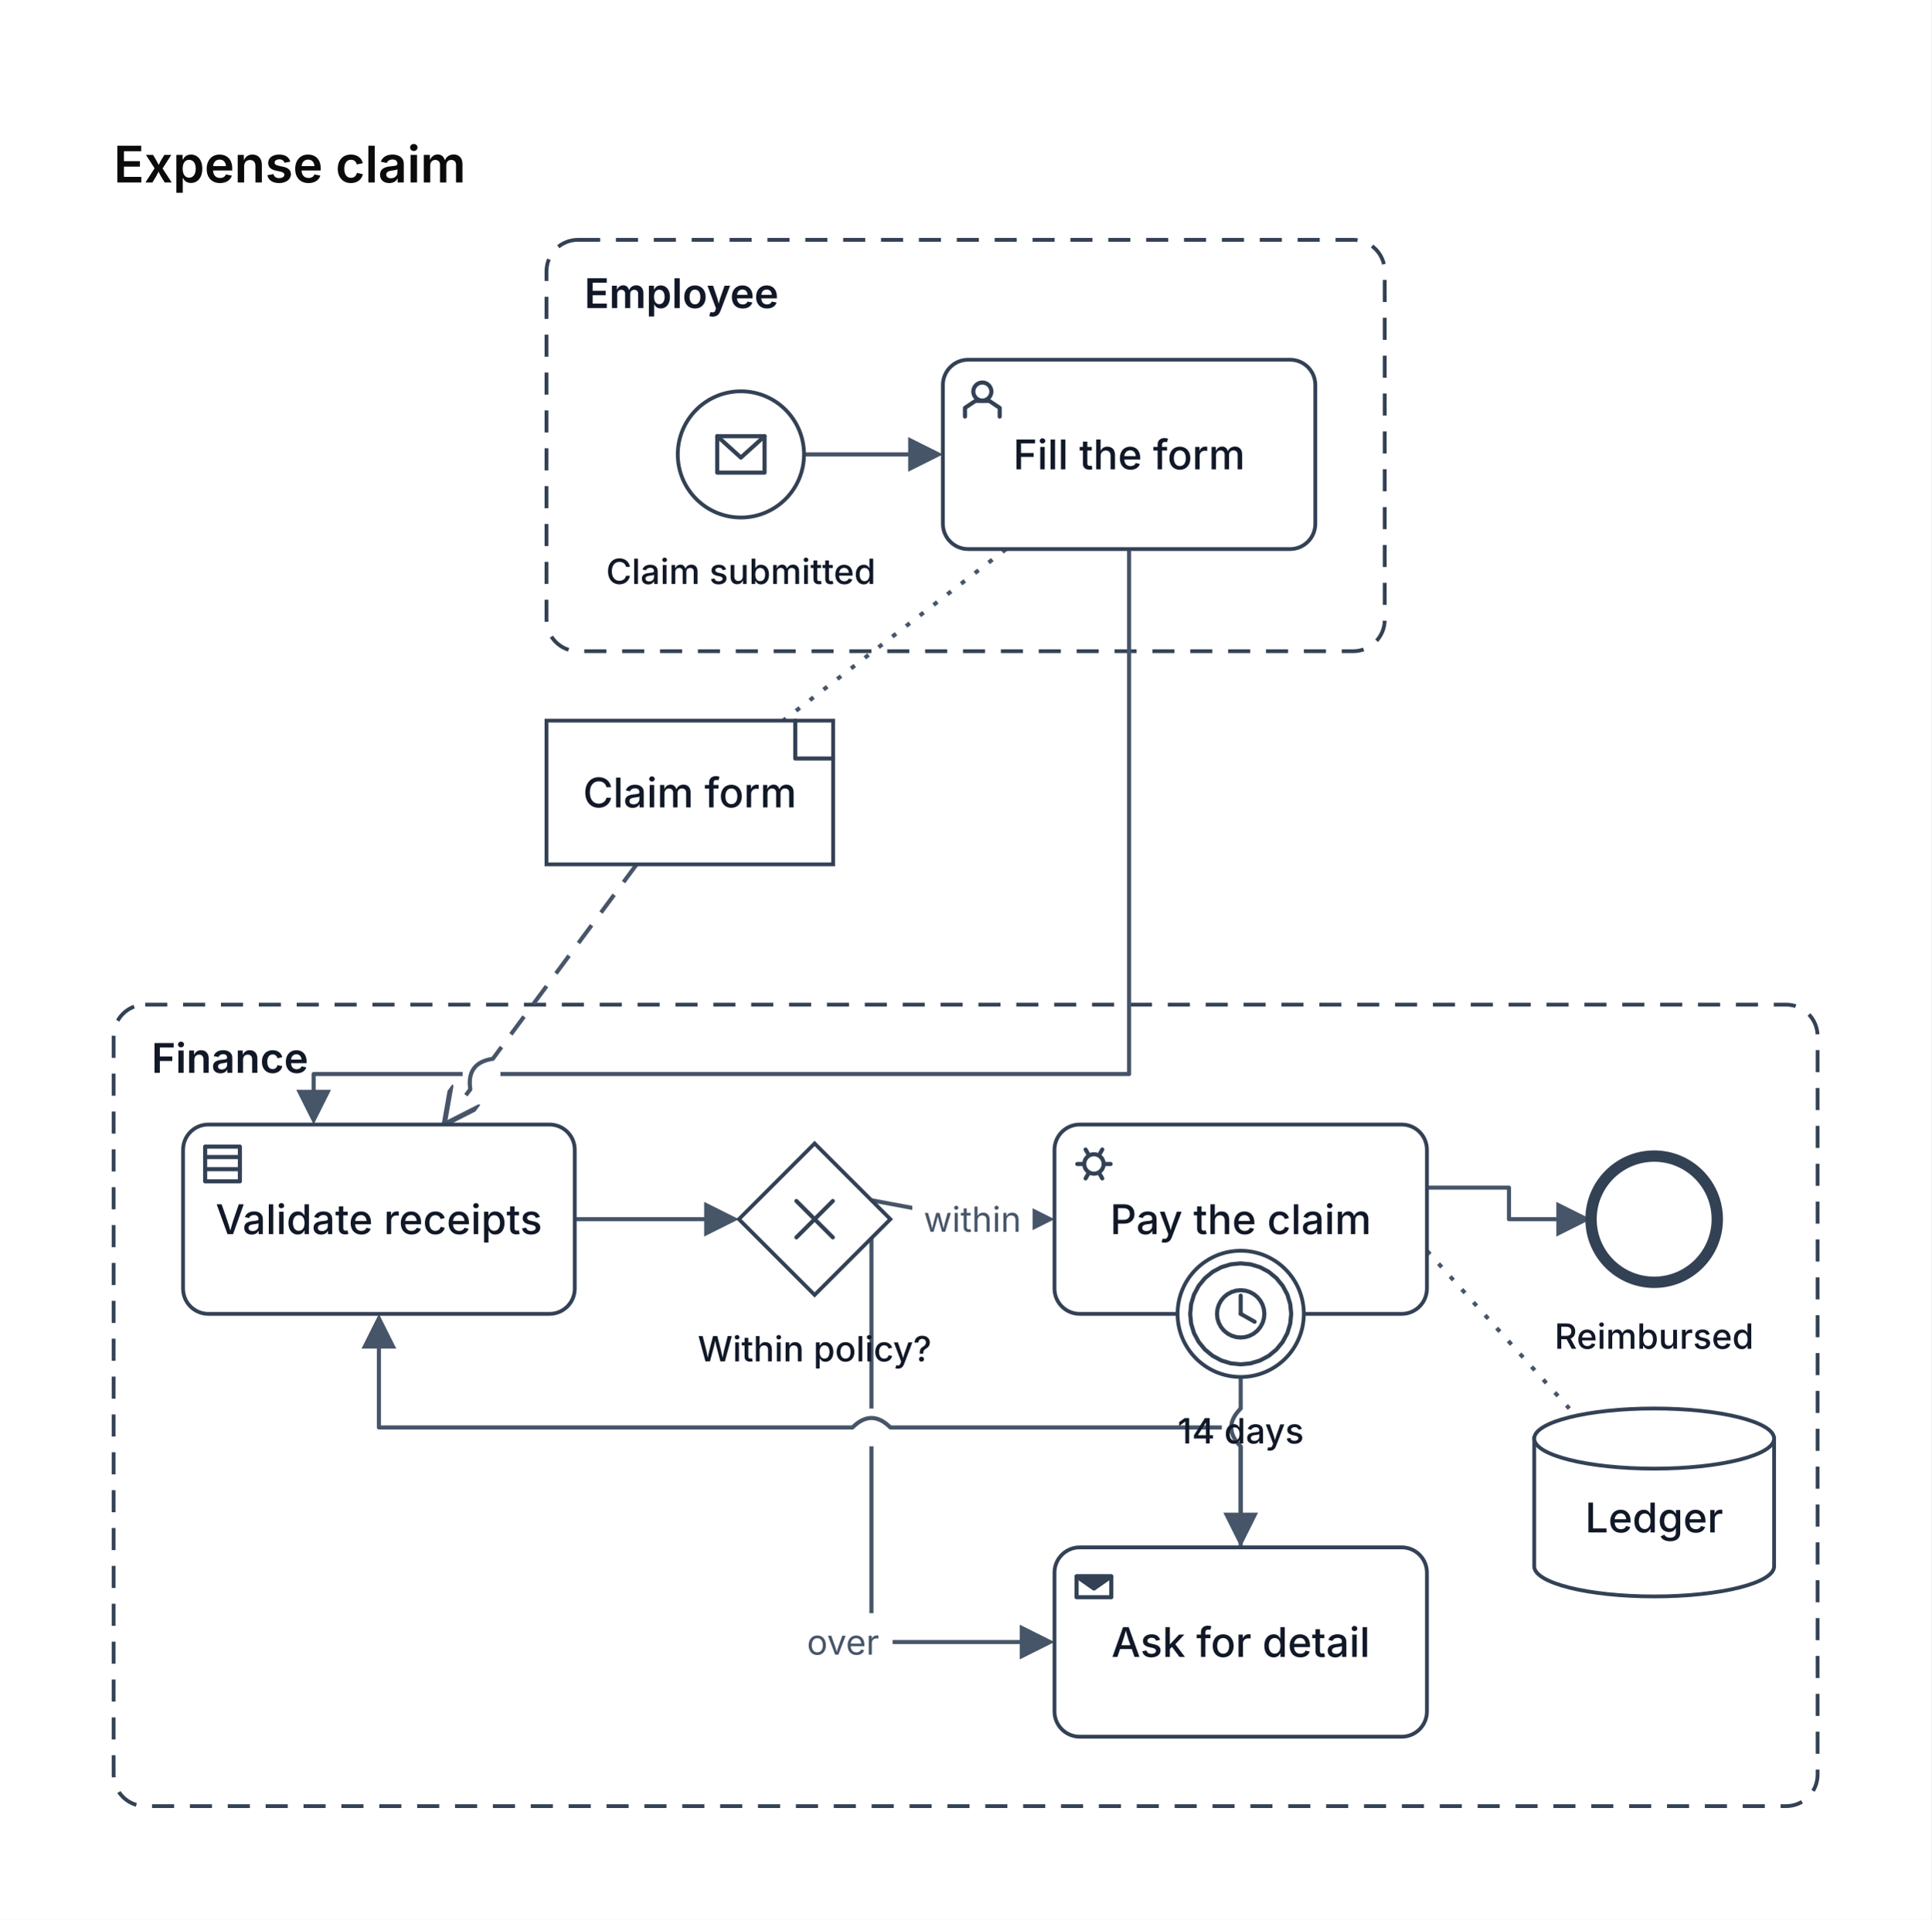
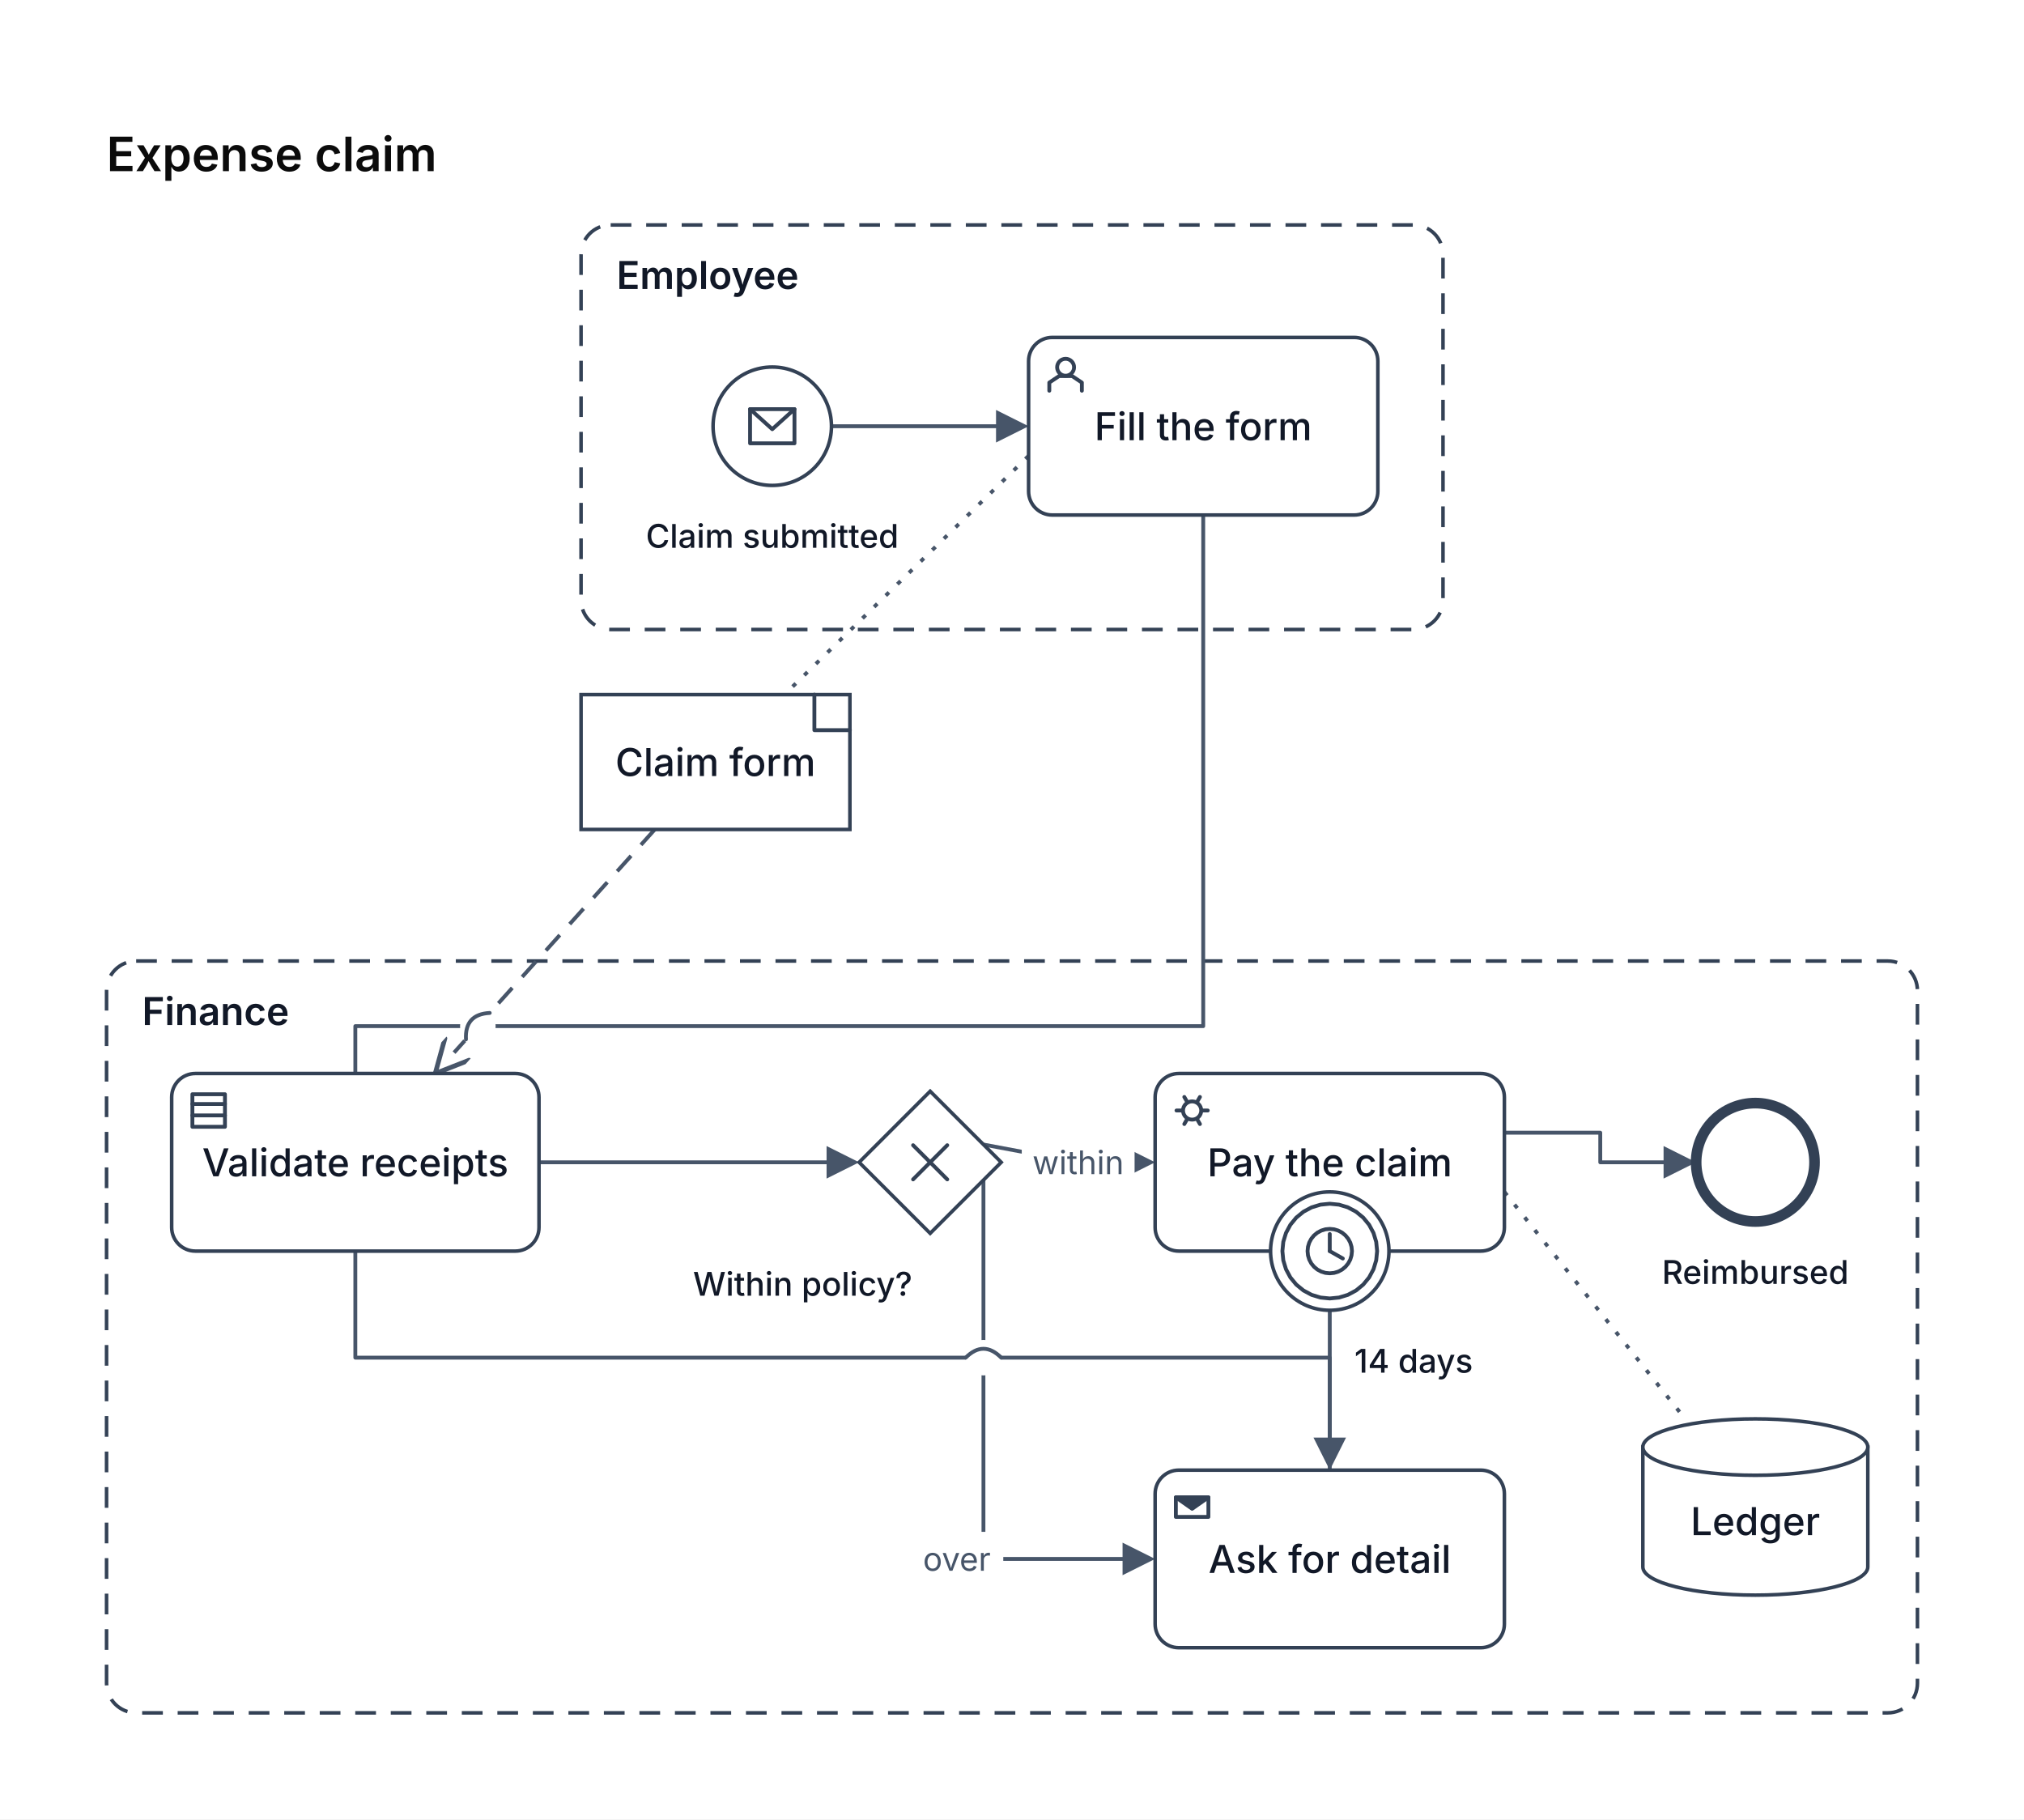
- <svg xmlns="http://www.w3.org/2000/svg" width="611.88" height="608.37" viewBox="0 0 611.88 608.37" role="img" aria-label="Expense claim">
+ <svg xmlns="http://www.w3.org/2000/svg" width="683.81" height="614.68" viewBox="0 0 683.81 614.68" role="img" aria-label="Expense claim">
  <defs>
    <marker id="h-open-_475569" markerUnits="userSpaceOnUse" markerWidth="13" markerHeight="11" viewBox="-12 0 13 11" refX="0" refY="5.5" orient="auto-start-reverse">
      <path d="M-11,0 L0,5.5 L-11,11" fill="none" stroke="#475569" stroke-width="1.6" stroke-linecap="round" stroke-linejoin="round" />
    </marker>
    <marker id="h-solid-_475569" markerUnits="userSpaceOnUse" markerWidth="13" markerHeight="11" viewBox="-12 0 13 11" refX="0" refY="5.5" orient="auto-start-reverse">
      <path d="M-11,0 L0,5.5 L-11,11 z" fill="#475569" />
    </marker>
  </defs>
-   <rect x="0" y="0" width="611.88" height="608.37" fill="#ffffff" />
-   <g transform="translate(214.74,124)">
-     <rect x="-41.6" y="-48" width="265.6" height="130.37" rx="10" fill="#ffffff" stroke="#334155" stroke-width="1.2" stroke-dasharray="7 5" />
-     <rect x="-32.6" y="-40.46" width="63.8" height="18.2" fill="#ffffff" />
-     <text x="-29.6" y="-31.1" text-anchor="start" dominant-baseline="central" font-family="Inter, ui-sans-serif, system-ui, sans-serif" font-size="13" font-weight="600" fill="#111827">Employee</text>
-     <rect x="-178.74" y="194.37" width="539.88" height="254" rx="10" fill="#ffffff" stroke="#334155" stroke-width="1.2" stroke-dasharray="7 5" />
-     <rect x="-169.74" y="201.91" width="52.24" height="18.2" fill="#ffffff" />
-     <text x="-166.74" y="211.27" text-anchor="start" dominant-baseline="central" font-family="Inter, ui-sans-serif, system-ui, sans-serif" font-size="13" font-weight="600" fill="#111827">Finance</text>
-     <polyline points="40,20 62,20 62,20 84,20" fill="none" stroke="none" marker-end="url(#h-solid-_475569)" />
-     <polyline points="40,20 62,20 62,20 74.5,20" fill="none" stroke="#475569" stroke-width="1.3" stroke-linejoin="round" stroke-linecap="butt" />
-     <polyline points="143,50 143,216.37 -94.69,216.37 -115.37,216.37 -115.37,232.37" fill="none" stroke="none" marker-end="url(#h-solid-_475569)" />
-     <polyline points="143,50 143,216.37 -94.69,216.37 -115.37,216.37 -115.37,222.87" fill="none" stroke="#475569" stroke-width="1.3" stroke-linejoin="round" stroke-linecap="butt" />
-     <polyline points="-32.64,262.37 -6.64,262.37 -6.64,262.37 19.36,262.37" fill="none" stroke="none" marker-end="url(#h-solid-_475569)" />
-     <polyline points="-32.64,262.37 -6.64,262.37 -6.64,262.37 9.86,262.37" fill="none" stroke="#475569" stroke-width="1.3" stroke-linejoin="round" stroke-linecap="butt" />
-     <polyline points="61.36,256.37 93.36,262.37 93.36,262.37 119.36,262.37" fill="none" stroke="none" marker-end="url(#h-solid-_475569)" />
-     <polyline points="61.36,256.37 93.36,262.37 93.36,262.37 109.86,262.37" fill="none" stroke="#475569" stroke-width="1.3" stroke-linejoin="round" stroke-linecap="butt" />
-     <polyline points="61.36,268.37 61.36,396.37 43.36,396.37 119.36,396.37" fill="none" stroke="none" marker-end="url(#h-solid-_475569)" />
-     <polyline points="61.36,268.37 61.36,396.37 43.36,396.37 109.86,396.37" fill="none" stroke="#475569" stroke-width="1.3" stroke-linejoin="round" stroke-linecap="butt" />
-     <polyline points="178.36,366.37 178.36,328.37 -94.69,328.37 -94.69,292.37" fill="none" stroke="none" marker-end="url(#h-solid-_475569)" />
-     <polyline points="178.36,366.37 178.36,328.37 -94.69,328.37 -94.69,301.87" fill="none" stroke="#475569" stroke-width="1.3" stroke-linejoin="round" stroke-linecap="butt" />
-     <polyline points="237.36,252.37 263.36,252.37 263.36,262.37 263.36,262.37 289.36,262.37" fill="none" stroke="none" marker-end="url(#h-solid-_475569)" />
-     <polyline points="237.36,252.37 263.36,252.37 263.36,262.37 263.36,262.37 279.86,262.37" fill="none" stroke="#475569" stroke-width="1.3" stroke-linejoin="round" stroke-linecap="butt" />
-     <polyline points="178.36,312.37 178.36,339.37 178.36,339.37 178.36,366.37" fill="none" stroke="none" marker-end="url(#h-solid-_475569)" />
-     <polyline points="178.36,312.37 178.36,339.37 178.36,339.37 178.36,356.87" fill="none" stroke="#475569" stroke-width="1.3" stroke-linejoin="round" stroke-linecap="butt" />
-     <polyline points="104.03,50 33.4,104.37" fill="none" stroke="#475569" stroke-width="1.3" stroke-linejoin="round" stroke-linecap="butt" stroke-dasharray="1.5 4" />
-     <polyline points="237.36,272.37 282.48,322.37" fill="none" stroke="#475569" stroke-width="1.3" stroke-linejoin="round" stroke-linecap="butt" stroke-dasharray="1.5 4" />
-     <polyline points="-13.03,149.92 -74.01,232.37" fill="none" stroke="none" marker-end="url(#h-open-_475569)" />
-     <polyline points="-13.03,149.92 -68.36,224.73" fill="none" stroke="#475569" stroke-width="1.3" stroke-linejoin="round" stroke-linecap="butt" stroke-dasharray="7 5" />
-     <circle cx="-62.18" cy="216.37" r="6" fill="#ffffff" />
-     <path d="M-58.61 211.54 Q -67 212.8 -65.74 221.19" fill="none" stroke="#475569" stroke-width="1.3" stroke-linecap="round" />
-     <circle cx="61.36" cy="328.37" r="6" fill="#ffffff" />
-     <path d="M67.36 328.37 Q 61.36 322.37 55.36 328.37" fill="none" stroke="#475569" stroke-width="1.3" stroke-linecap="round" />
-     <circle cx="178.36" cy="328.37" r="6" fill="#ffffff" />
-     <path d="M178.36 322.37 Q 172.36 328.37 178.36 334.37" fill="none" stroke="#475569" stroke-width="1.3" stroke-linecap="round" />
-     <rect x="74.3" y="253.22" width="38.12" height="18.3" rx="3" fill="#ffffff" />
-     <text x="93.36" y="262.37" text-anchor="middle" dominant-baseline="central" font-family="Inter, ui-sans-serif, system-ui, sans-serif" font-size="11" font-weight="400" fill="#475569">
-       <tspan x="93.36" dy="0">within</tspan>
+   <rect x="0" y="0" width="683.81" height="614.68" fill="#ffffff" />
+   <g transform="translate(240.91,124)">
+     <rect x="-44.6" y="-48" width="291.21" height="136.68" rx="10" fill="#ffffff" stroke="#334155" stroke-width="1.2" stroke-dasharray="7 5" />
+     <rect x="-35.6" y="-40.46" width="63.8" height="18.2" fill="#ffffff" />
+     <text x="-32.6" y="-31.1" text-anchor="start" dominant-baseline="central" font-family="Inter, ui-sans-serif, system-ui, sans-serif" font-size="13" font-weight="600" fill="#111827">Employee</text>
+     <rect x="-204.91" y="200.68" width="611.81" height="254" rx="10" fill="#ffffff" stroke="#334155" stroke-width="1.2" stroke-dasharray="7 5" />
+     <rect x="-195.91" y="208.22" width="52.24" height="18.2" fill="#ffffff" />
+     <text x="-192.91" y="217.58" text-anchor="start" dominant-baseline="central" font-family="Inter, ui-sans-serif, system-ui, sans-serif" font-size="13" font-weight="600" fill="#111827">Finance</text>
+     <polyline points="40,20 73.3,20 73.3,20 106.6,20" fill="none" stroke="none" marker-end="url(#h-solid-_475569)" />
+     <polyline points="40,20 73.3,20 73.3,20 97.1,20" fill="none" stroke="#475569" stroke-width="1.3" stroke-linejoin="round" stroke-linecap="butt" />
+     <polyline points="106.6,10 165.6,10 165.6,222.68 -120.86,222.68 -120.86,258.68 -58.81,258.68" fill="none" stroke="none" marker-end="url(#h-solid-_475569)" />
+     <polyline points="106.6,10 165.6,10 165.6,222.68 -120.86,222.68 -120.86,258.68 -68.31,258.68" fill="none" stroke="#475569" stroke-width="1.3" stroke-linejoin="round" stroke-linecap="butt" />
+     <polyline points="-58.81,268.68 -4.73,268.68 -4.73,268.68 49.35,268.68" fill="none" stroke="none" marker-end="url(#h-solid-_475569)" />
+     <polyline points="-58.81,268.68 -4.73,268.68 -4.73,268.68 39.85,268.68" fill="none" stroke="#475569" stroke-width="1.3" stroke-linejoin="round" stroke-linecap="butt" />
+     <polyline points="91.35,262.68 123.35,268.68 123.35,268.68 149.35,268.68" fill="none" stroke="none" marker-end="url(#h-solid-_475569)" />
+     <polyline points="91.35,262.68 123.35,268.68 123.35,268.68 139.85,268.68" fill="none" stroke="#475569" stroke-width="1.3" stroke-linejoin="round" stroke-linecap="butt" />
+     <polyline points="91.35,274.68 91.35,402.68 73.35,402.68 149.35,402.68" fill="none" stroke="none" marker-end="url(#h-solid-_475569)" />
+     <polyline points="91.35,274.68 91.35,402.68 73.35,402.68 139.85,402.68" fill="none" stroke="#475569" stroke-width="1.3" stroke-linejoin="round" stroke-linecap="butt" />
+     <polyline points="208.35,372.68 208.35,334.68 -120.86,334.68 -120.86,278.68 -58.81,278.68" fill="none" stroke="none" marker-end="url(#h-solid-_475569)" />
+     <polyline points="208.35,372.68 208.35,334.68 -120.86,334.68 -120.86,278.68 -68.31,278.68" fill="none" stroke="#475569" stroke-width="1.3" stroke-linejoin="round" stroke-linecap="butt" />
+     <polyline points="267.35,258.68 299.74,258.68 299.74,268.68 299.74,268.68 332.13,268.68" fill="none" stroke="none" marker-end="url(#h-solid-_475569)" />
+     <polyline points="267.35,258.68 299.74,258.68 299.74,268.68 299.74,268.68 322.63,268.68" fill="none" stroke="#475569" stroke-width="1.3" stroke-linejoin="round" stroke-linecap="butt" />
+     <polyline points="208.35,318.68 208.35,345.68 208.35,345.68 208.35,372.68" fill="none" stroke="none" marker-end="url(#h-solid-_475569)" />
+     <polyline points="208.35,318.68 208.35,345.68 208.35,345.68 208.35,363.18" fill="none" stroke="#475569" stroke-width="1.3" stroke-linejoin="round" stroke-linecap="butt" />
+     <polyline points="106.6,30 24.1,110.68" fill="none" stroke="#475569" stroke-width="1.3" stroke-linejoin="round" stroke-linecap="butt" stroke-dasharray="1.5 4" />
+     <polyline points="267.35,278.68 328.41,355.36" fill="none" stroke="#475569" stroke-width="1.3" stroke-linejoin="round" stroke-linecap="butt" stroke-dasharray="1.5 4" />
+     <polyline points="-19.68,156.23 -93.87,238.68" fill="none" stroke="none" marker-end="url(#h-open-_475569)" />
+     <polyline points="-19.68,156.23 -87.51,231.62" fill="none" stroke="#475569" stroke-width="1.3" stroke-linejoin="round" stroke-linecap="butt" stroke-dasharray="7 5" />
+     <circle cx="-79.47" cy="222.68" r="6" fill="#ffffff" />
+     <path d="M-75.46 218.22 Q -83.93 218.67 -83.48 227.14" fill="none" stroke="#475569" stroke-width="1.3" stroke-linecap="round" />
+     <circle cx="91.35" cy="334.68" r="6" fill="#ffffff" />
+     <path d="M97.35 334.68 Q 91.35 328.68 85.35 334.68" fill="none" stroke="#475569" stroke-width="1.3" stroke-linecap="round" />
+     <rect x="104.29" y="259.53" width="38.12" height="18.3" rx="3" fill="#ffffff" />
+     <text x="123.35" y="268.68" text-anchor="middle" dominant-baseline="central" font-family="Inter, ui-sans-serif, system-ui, sans-serif" font-size="11" font-weight="400" fill="#475569">
+       <tspan x="123.35" dy="0">within</tspan>
    </text>
-     <rect x="36.66" y="387.22" width="31.4" height="18.3" rx="3" fill="#ffffff" />
-     <text x="52.36" y="396.37" text-anchor="middle" dominant-baseline="central" font-family="Inter, ui-sans-serif, system-ui, sans-serif" font-size="11" font-weight="400" fill="#475569">
-       <tspan x="52.36" dy="0">over</tspan>
+     <rect x="66.65" y="393.53" width="31.4" height="18.3" rx="3" fill="#ffffff" />
+     <text x="82.35" y="402.68" text-anchor="middle" dominant-baseline="central" font-family="Inter, ui-sans-serif, system-ui, sans-serif" font-size="11" font-weight="400" fill="#475569">
+       <tspan x="82.35" dy="0">over</tspan>
    </text>
    <ellipse cx="20" cy="20" rx="20" ry="20" fill="#ffffff" stroke="#334155" stroke-width="1.2" />
-     <rect x="84" y="-10" width="118" height="60" rx="8" fill="#ffffff" stroke="#334155" stroke-width="1.2" />
-     <text x="143" y="20" text-anchor="middle" dominant-baseline="central" font-family="Inter, ui-sans-serif, system-ui, sans-serif" font-size="13" font-weight="500" fill="#111827">
-       <tspan x="143" dy="0">Fill the form</tspan>
+     <rect x="106.6" y="-10" width="118" height="60" rx="8" fill="#ffffff" stroke="#334155" stroke-width="1.2" />
+     <text x="165.6" y="20" text-anchor="middle" dominant-baseline="central" font-family="Inter, ui-sans-serif, system-ui, sans-serif" font-size="13" font-weight="500" fill="#111827">
+       <tspan x="165.6" dy="0">Fill the form</tspan>
    </text>
-     <rect x="-156.74" y="232.37" width="124.1" height="60" rx="8" fill="#ffffff" stroke="#334155" stroke-width="1.2" />
-     <text x="-94.69" y="262.37" text-anchor="middle" dominant-baseline="central" font-family="Inter, ui-sans-serif, system-ui, sans-serif" font-size="13" font-weight="500" fill="#111827">
-       <tspan x="-94.69" dy="0">Validate receipts</tspan>
+     <rect x="-182.91" y="238.68" width="124.1" height="60" rx="8" fill="#ffffff" stroke="#334155" stroke-width="1.2" />
+     <text x="-120.86" y="268.68" text-anchor="middle" dominant-baseline="central" font-family="Inter, ui-sans-serif, system-ui, sans-serif" font-size="13" font-weight="500" fill="#111827">
+       <tspan x="-120.86" dy="0">Validate receipts</tspan>
    </text>
-     <polygon points="43.36,238.37 67.36,262.37 43.36,286.37 19.36,262.37" fill="#ffffff" stroke="#334155" stroke-width="1.2" />
-     <rect x="119.36" y="232.37" width="118" height="60" rx="8" fill="#ffffff" stroke="#334155" stroke-width="1.2" />
-     <text x="178.36" y="262.37" text-anchor="middle" dominant-baseline="central" font-family="Inter, ui-sans-serif, system-ui, sans-serif" font-size="13" font-weight="500" fill="#111827">
-       <tspan x="178.36" dy="0">Pay the claim</tspan>
+     <polygon points="73.35,244.68 97.35,268.68 73.35,292.68 49.35,268.68" fill="#ffffff" stroke="#334155" stroke-width="1.2" />
+     <rect x="149.35" y="238.68" width="118" height="60" rx="8" fill="#ffffff" stroke="#334155" stroke-width="1.2" />
+     <text x="208.35" y="268.68" text-anchor="middle" dominant-baseline="central" font-family="Inter, ui-sans-serif, system-ui, sans-serif" font-size="13" font-weight="500" fill="#111827">
+       <tspan x="208.35" dy="0">Pay the claim</tspan>
    </text>
-     <rect x="119.36" y="366.37" width="118" height="60" rx="8" fill="#ffffff" stroke="#334155" stroke-width="1.2" />
-     <text x="178.36" y="396.37" text-anchor="middle" dominant-baseline="central" font-family="Inter, ui-sans-serif, system-ui, sans-serif" font-size="13" font-weight="500" fill="#111827">
-       <tspan x="178.36" dy="0">Ask for detail</tspan>
+     <rect x="149.35" y="372.68" width="118" height="60" rx="8" fill="#ffffff" stroke="#334155" stroke-width="1.2" />
+     <text x="208.35" y="402.68" text-anchor="middle" dominant-baseline="central" font-family="Inter, ui-sans-serif, system-ui, sans-serif" font-size="13" font-weight="500" fill="#111827">
+       <tspan x="208.35" dy="0">Ask for detail</tspan>
    </text>
-     <ellipse cx="309.36" cy="262.37" rx="20" ry="20" fill="#ffffff" stroke="#334155" stroke-width="3.6" />
-     <ellipse cx="178.36" cy="292.37" rx="20" ry="20" fill="#ffffff" stroke="#334155" stroke-width="1.2" />
-     <rect x="-41.6" y="104.37" width="90.83" height="45.55" rx="0" fill="#ffffff" stroke="#334155" stroke-width="1.2" />
-     <text x="3.81" y="127.14" text-anchor="middle" dominant-baseline="central" font-family="Inter, ui-sans-serif, system-ui, sans-serif" font-size="13" font-weight="500" fill="#111827">
-       <tspan x="3.81" dy="0">Claim form</tspan>
+     <ellipse cx="352.13" cy="268.68" rx="20" ry="20" fill="#ffffff" stroke="#334155" stroke-width="3.6" />
+     <ellipse cx="208.35" cy="298.68" rx="20" ry="20" fill="#ffffff" stroke="#334155" stroke-width="1.2" />
+     <rect x="-44.6" y="110.68" width="90.83" height="45.55" rx="0" fill="#ffffff" stroke="#334155" stroke-width="1.2" />
+     <text x="0.81" y="133.46" text-anchor="middle" dominant-baseline="central" font-family="Inter, ui-sans-serif, system-ui, sans-serif" font-size="13" font-weight="500" fill="#111827">
+       <tspan x="0.81" dy="0">Claim form</tspan>
    </text>
-     <path d="M 271.36 331.89 L 271.36 372.39 A 38 9.53 0 0 0 347.36 372.39 L 347.36 331.89 Z" fill="#ffffff" stroke="#334155" stroke-width="1.2" />
-     <ellipse cx="309.36" cy="331.89" rx="38" ry="9.53" fill="#ffffff" stroke="#334155" stroke-width="1.2" />
-     <text x="309.36" y="356.9" text-anchor="middle" dominant-baseline="central" font-family="Inter, ui-sans-serif, system-ui, sans-serif" font-size="13" font-weight="500" fill="#111827">
-       <tspan x="309.36" dy="0">Ledger</tspan>
+     <path d="M 314.13 364.89 L 314.13 405.38 A 38 9.53 0 0 0 390.13 405.38 L 390.13 364.89 Z" fill="#ffffff" stroke="#334155" stroke-width="1.2" />
+     <ellipse cx="352.13" cy="364.89" rx="38" ry="9.53" fill="#ffffff" stroke="#334155" stroke-width="1.2" />
+     <text x="352.13" y="389.9" text-anchor="middle" dominant-baseline="central" font-family="Inter, ui-sans-serif, system-ui, sans-serif" font-size="13" font-weight="500" fill="#111827">
+       <tspan x="352.13" dy="0">Ledger</tspan>
    </text>
    <polygon points="12.5,14.23 27.5,14.23 27.5,25.77 12.5,25.77" fill="none" stroke="#334155" stroke-width="1.3" stroke-linejoin="round" stroke-linecap="round" />
    <polyline points="12.5,14.23 20,21 27.5,14.23" fill="none" stroke="#334155" stroke-width="1.3" stroke-linejoin="round" stroke-linecap="round" />
-     <polygon points="99.36,0.08 99.31,0.64 99.14,1.17 98.88,1.67 98.52,2.1 98.09,2.46 97.59,2.72 97.06,2.89 96.5,2.94 95.94,2.89 95.41,2.72 94.91,2.46 94.48,2.1 94.12,1.67 93.86,1.17 93.69,0.64 93.64,0.08 93.69,-0.48 93.86,-1.01 94.12,-1.51 94.48,-1.94 94.91,-2.3 95.41,-2.56 95.94,-2.73 96.5,-2.78 97.06,-2.73 97.59,-2.56 98.09,-2.3 98.52,-1.94 98.88,-1.51 99.14,-1.01 99.31,-0.48" fill="none" stroke="#334155" stroke-width="1.3" stroke-linejoin="round" stroke-linecap="round" />
-     <polyline points="91,8 91,5.25 94.3,3.05 98.7,3.05 102,5.25 102,8" fill="none" stroke="#334155" stroke-width="1.3" stroke-linejoin="round" stroke-linecap="round" />
-     <polygon points="-149.74,239.37 -138.74,239.37 -138.74,250.37 -149.74,250.37" fill="none" stroke="#334155" stroke-width="1.3" stroke-linejoin="round" stroke-linecap="round" />
-     <polyline points="-149.74,242.67 -138.74,242.67" fill="none" stroke="#334155" stroke-width="1.3" stroke-linejoin="round" stroke-linecap="round" />
-     <polyline points="-149.74,246.52 -138.74,246.52" fill="none" stroke="#334155" stroke-width="1.3" stroke-linejoin="round" stroke-linecap="round" />
-     <polyline points="37.59,256.6 49.13,268.13" fill="none" stroke="#334155" stroke-width="1.3" stroke-linejoin="round" stroke-linecap="round" />
-     <polyline points="37.59,268.13 49.13,256.6" fill="none" stroke="#334155" stroke-width="1.3" stroke-linejoin="round" stroke-linecap="round" />
-     <polygon points="134.94,244.87 134.88,245.47 134.7,246.04 134.42,246.58 134.03,247.04 133.57,247.43 133.04,247.71 132.46,247.89 131.86,247.95 131.26,247.89 130.68,247.71 130.15,247.43 129.68,247.04 129.3,246.58 129.01,246.04 128.84,245.47 128.78,244.87 128.84,244.26 129.01,243.69 129.3,243.15 129.68,242.69 130.15,242.3 130.68,242.02 131.26,241.84 131.86,241.79 132.46,241.84 133.04,242.02 133.57,242.3 134.03,242.69 134.42,243.15 134.7,243.69 134.88,244.26" fill="none" stroke="#334155" stroke-width="1.3" stroke-linejoin="round" stroke-linecap="round" />
-     <polyline points="135.16,244.87 137.14,244.87" fill="none" stroke="#334155" stroke-width="1.3" stroke-linejoin="round" stroke-linecap="round" />
-     <polyline points="133.51,247.72 134.5,249.44" fill="none" stroke="#334155" stroke-width="1.3" stroke-linejoin="round" stroke-linecap="round" />
-     <polyline points="130.21,247.72 129.22,249.44" fill="none" stroke="#334155" stroke-width="1.3" stroke-linejoin="round" stroke-linecap="round" />
-     <polyline points="128.56,244.87 126.58,244.87" fill="none" stroke="#334155" stroke-width="1.3" stroke-linejoin="round" stroke-linecap="round" />
-     <polyline points="130.21,242.01 129.22,240.29" fill="none" stroke="#334155" stroke-width="1.3" stroke-linejoin="round" stroke-linecap="round" />
-     <polyline points="133.51,242.01 134.5,240.29" fill="none" stroke="#334155" stroke-width="1.3" stroke-linejoin="round" stroke-linecap="round" />
-     <polygon points="126.36,375.57 137.36,375.57 137.36,382.17 126.36,382.17" fill="none" stroke="#334155" stroke-width="1.3" stroke-linejoin="round" stroke-linecap="round" />
-     <polygon points="126.36,375.57 131.86,379.42 137.36,375.57" fill="#334155" stroke="#334155" stroke-width="1.3" stroke-linejoin="round" stroke-linecap="round" />
-     <polygon points="194.36,292.37 194.05,295.49 193.14,298.49 191.66,301.25 189.67,303.68 187.25,305.67 184.48,307.15 181.48,308.06 178.36,308.37 175.24,308.06 172.23,307.15 169.47,305.67 167.04,303.68 165.05,301.25 163.57,298.49 162.66,295.49 162.36,292.37 162.66,289.24 163.57,286.24 165.05,283.48 167.04,281.05 169.47,279.06 172.23,277.58 175.24,276.67 178.36,276.37 181.48,276.67 184.48,277.58 187.25,279.06 189.67,281.05 191.66,283.48 193.14,286.24 194.05,289.24" fill="none" stroke="#334155" stroke-width="1.3" stroke-linejoin="round" stroke-linecap="round" />
-     <polygon points="185.86,292.37 185.71,293.83 185.29,295.24 184.59,296.53 183.66,297.67 182.52,298.6 181.23,299.29 179.82,299.72 178.36,299.87 176.89,299.72 175.49,299.29 174.19,298.6 173.05,297.67 172.12,296.53 171.43,295.24 171,293.83 170.86,292.37 171,290.9 171.43,289.49 172.12,288.2 173.05,287.06 174.19,286.13 175.49,285.44 176.89,285.01 178.36,284.87 179.82,285.01 181.23,285.44 182.52,286.13 183.66,287.06 184.59,288.2 185.29,289.49 185.71,290.9" fill="none" stroke="#334155" stroke-width="1.3" stroke-linejoin="round" stroke-linecap="round" />
-     <polyline points="178.36,292.37 178.36,286.6" fill="none" stroke="#334155" stroke-width="1.3" stroke-linejoin="round" stroke-linecap="round" />
-     <polyline points="178.36,292.37 182.77,294.87" fill="none" stroke="#334155" stroke-width="1.3" stroke-linejoin="round" stroke-linecap="round" />
-     <polyline points="37.23,104.37 37.23,116.37 49.23,116.37" fill="none" stroke="#334155" stroke-width="1.3" stroke-linejoin="round" stroke-linecap="round" />
+     <polygon points="121.96,0.08 121.91,0.64 121.75,1.17 121.48,1.67 121.13,2.1 120.69,2.46 120.2,2.72 119.66,2.89 119.1,2.94 118.55,2.89 118.01,2.72 117.51,2.46 117.08,2.1 116.73,1.67 116.46,1.17 116.3,0.64 116.24,0.08 116.3,-0.48 116.46,-1.01 116.73,-1.51 117.08,-1.94 117.51,-2.3 118.01,-2.56 118.55,-2.73 119.1,-2.78 119.66,-2.73 120.2,-2.56 120.69,-2.3 121.13,-1.94 121.48,-1.51 121.75,-1.01 121.91,-0.48" fill="none" stroke="#334155" stroke-width="1.3" stroke-linejoin="round" stroke-linecap="round" />
+     <polyline points="113.6,8 113.6,5.25 116.9,3.05 121.3,3.05 124.6,5.25 124.6,8" fill="none" stroke="#334155" stroke-width="1.3" stroke-linejoin="round" stroke-linecap="round" />
+     <polygon points="-175.91,245.68 -164.91,245.68 -164.91,256.68 -175.91,256.68" fill="none" stroke="#334155" stroke-width="1.3" stroke-linejoin="round" stroke-linecap="round" />
+     <polyline points="-175.91,248.98 -164.91,248.98" fill="none" stroke="#334155" stroke-width="1.3" stroke-linejoin="round" stroke-linecap="round" />
+     <polyline points="-175.91,252.83 -164.91,252.83" fill="none" stroke="#334155" stroke-width="1.3" stroke-linejoin="round" stroke-linecap="round" />
+     <polyline points="67.58,262.91 79.12,274.45" fill="none" stroke="#334155" stroke-width="1.3" stroke-linejoin="round" stroke-linecap="round" />
+     <polyline points="67.58,274.45 79.12,262.91" fill="none" stroke="#334155" stroke-width="1.3" stroke-linejoin="round" stroke-linecap="round" />
+     <polygon points="164.93,251.18 164.87,251.78 164.69,252.36 164.41,252.89 164.02,253.36 163.56,253.74 163.03,254.03 162.45,254.2 161.85,254.26 161.25,254.2 160.67,254.03 160.14,253.74 159.67,253.36 159.29,252.89 159,252.36 158.83,251.78 158.77,251.18 158.83,250.58 159,250 159.29,249.47 159.67,249 160.14,248.62 160.67,248.33 161.25,248.16 161.85,248.1 162.45,248.16 163.03,248.33 163.56,248.62 164.02,249 164.41,249.47 164.69,250 164.87,250.58" fill="none" stroke="#334155" stroke-width="1.3" stroke-linejoin="round" stroke-linecap="round" />
+     <polyline points="165.15,251.18 167.13,251.18" fill="none" stroke="#334155" stroke-width="1.3" stroke-linejoin="round" stroke-linecap="round" />
+     <polyline points="163.5,254.04 164.49,255.75" fill="none" stroke="#334155" stroke-width="1.3" stroke-linejoin="round" stroke-linecap="round" />
+     <polyline points="160.2,254.04 159.21,255.75" fill="none" stroke="#334155" stroke-width="1.3" stroke-linejoin="round" stroke-linecap="round" />
+     <polyline points="158.55,251.18 156.57,251.18" fill="none" stroke="#334155" stroke-width="1.3" stroke-linejoin="round" stroke-linecap="round" />
+     <polyline points="160.2,248.32 159.21,246.61" fill="none" stroke="#334155" stroke-width="1.3" stroke-linejoin="round" stroke-linecap="round" />
+     <polyline points="163.5,248.32 164.49,246.61" fill="none" stroke="#334155" stroke-width="1.3" stroke-linejoin="round" stroke-linecap="round" />
+     <polygon points="156.35,381.88 167.35,381.88 167.35,388.48 156.35,388.48" fill="none" stroke="#334155" stroke-width="1.3" stroke-linejoin="round" stroke-linecap="round" />
+     <polygon points="156.35,381.88 161.85,385.73 167.35,381.88" fill="#334155" stroke="#334155" stroke-width="1.3" stroke-linejoin="round" stroke-linecap="round" />
+     <polygon points="224.35,298.68 224.04,301.8 223.13,304.8 221.65,307.57 219.66,309.99 217.24,311.98 214.47,313.46 211.47,314.37 208.35,314.68 205.23,314.37 202.22,313.46 199.46,311.98 197.03,309.99 195.04,307.57 193.56,304.8 192.65,301.8 192.35,298.68 192.65,295.56 193.56,292.56 195.04,289.79 197.03,287.37 199.46,285.38 202.22,283.9 205.23,282.99 208.35,282.68 211.47,282.99 214.47,283.9 217.24,285.38 219.66,287.37 221.65,289.79 223.13,292.56 224.04,295.56" fill="none" stroke="#334155" stroke-width="1.3" stroke-linejoin="round" stroke-linecap="round" />
+     <polygon points="215.85,298.68 215.7,300.14 215.28,301.55 214.58,302.85 213.65,303.98 212.51,304.92 211.22,305.61 209.81,306.04 208.35,306.18 206.88,306.04 205.48,305.61 204.18,304.92 203.04,303.98 202.11,302.85 201.42,301.55 200.99,300.14 200.85,298.68 200.99,297.22 201.42,295.81 202.11,294.51 203.04,293.38 204.18,292.44 205.48,291.75 206.88,291.32 208.35,291.18 209.81,291.32 211.22,291.75 212.51,292.44 213.65,293.38 214.58,294.51 215.28,295.81 215.7,297.22" fill="none" stroke="#334155" stroke-width="1.3" stroke-linejoin="round" stroke-linecap="round" />
+     <polyline points="208.35,298.68 208.35,292.91" fill="none" stroke="#334155" stroke-width="1.3" stroke-linejoin="round" stroke-linecap="round" />
+     <polyline points="208.35,298.68 212.76,301.18" fill="none" stroke="#334155" stroke-width="1.3" stroke-linejoin="round" stroke-linecap="round" />
+     <polyline points="34.23,110.68 34.23,122.68 46.23,122.68" fill="none" stroke="#334155" stroke-width="1.3" stroke-linejoin="round" stroke-linecap="round" />
    <text x="20" y="57.05" text-anchor="middle" dominant-baseline="central" font-family="Inter, ui-sans-serif, system-ui, sans-serif" font-size="11.05" font-weight="500" fill="#111827">Claim submitted</text>
-     <text x="43.36" y="303.42" text-anchor="middle" dominant-baseline="central" font-family="Inter, ui-sans-serif, system-ui, sans-serif" font-size="11.05" font-weight="500" fill="#111827">Within policy?</text>
-     <text x="309.36" y="299.42" text-anchor="middle" dominant-baseline="central" font-family="Inter, ui-sans-serif, system-ui, sans-serif" font-size="11.05" font-weight="500" fill="#111827">Reimbursed</text>
-     <text x="178.36" y="329.42" text-anchor="middle" dominant-baseline="central" font-family="Inter, ui-sans-serif, system-ui, sans-serif" font-size="11.05" font-weight="500" fill="#111827">14 days</text>
-     <text x="-178.74" y="-72" text-anchor="start" dominant-baseline="central" font-family="Inter, ui-sans-serif, system-ui, sans-serif" font-size="16" font-weight="600" fill="#0b0b0b">Expense claim</text>
+     <text x="30.27" y="309.73" text-anchor="middle" dominant-baseline="central" font-family="Inter, ui-sans-serif, system-ui, sans-serif" font-size="11.05" font-weight="500" fill="#111827">Within policy?</text>
+     <text x="352.13" y="305.73" text-anchor="middle" dominant-baseline="central" font-family="Inter, ui-sans-serif, system-ui, sans-serif" font-size="11.05" font-weight="500" fill="#111827">Reimbursed</text>
+     <text x="236.69" y="335.73" text-anchor="middle" dominant-baseline="central" font-family="Inter, ui-sans-serif, system-ui, sans-serif" font-size="11.05" font-weight="500" fill="#111827">14 days</text>
+     <text x="-204.91" y="-72" text-anchor="start" dominant-baseline="central" font-family="Inter, ui-sans-serif, system-ui, sans-serif" font-size="16" font-weight="600" fill="#0b0b0b">Expense claim</text>
  </g>
</svg>
